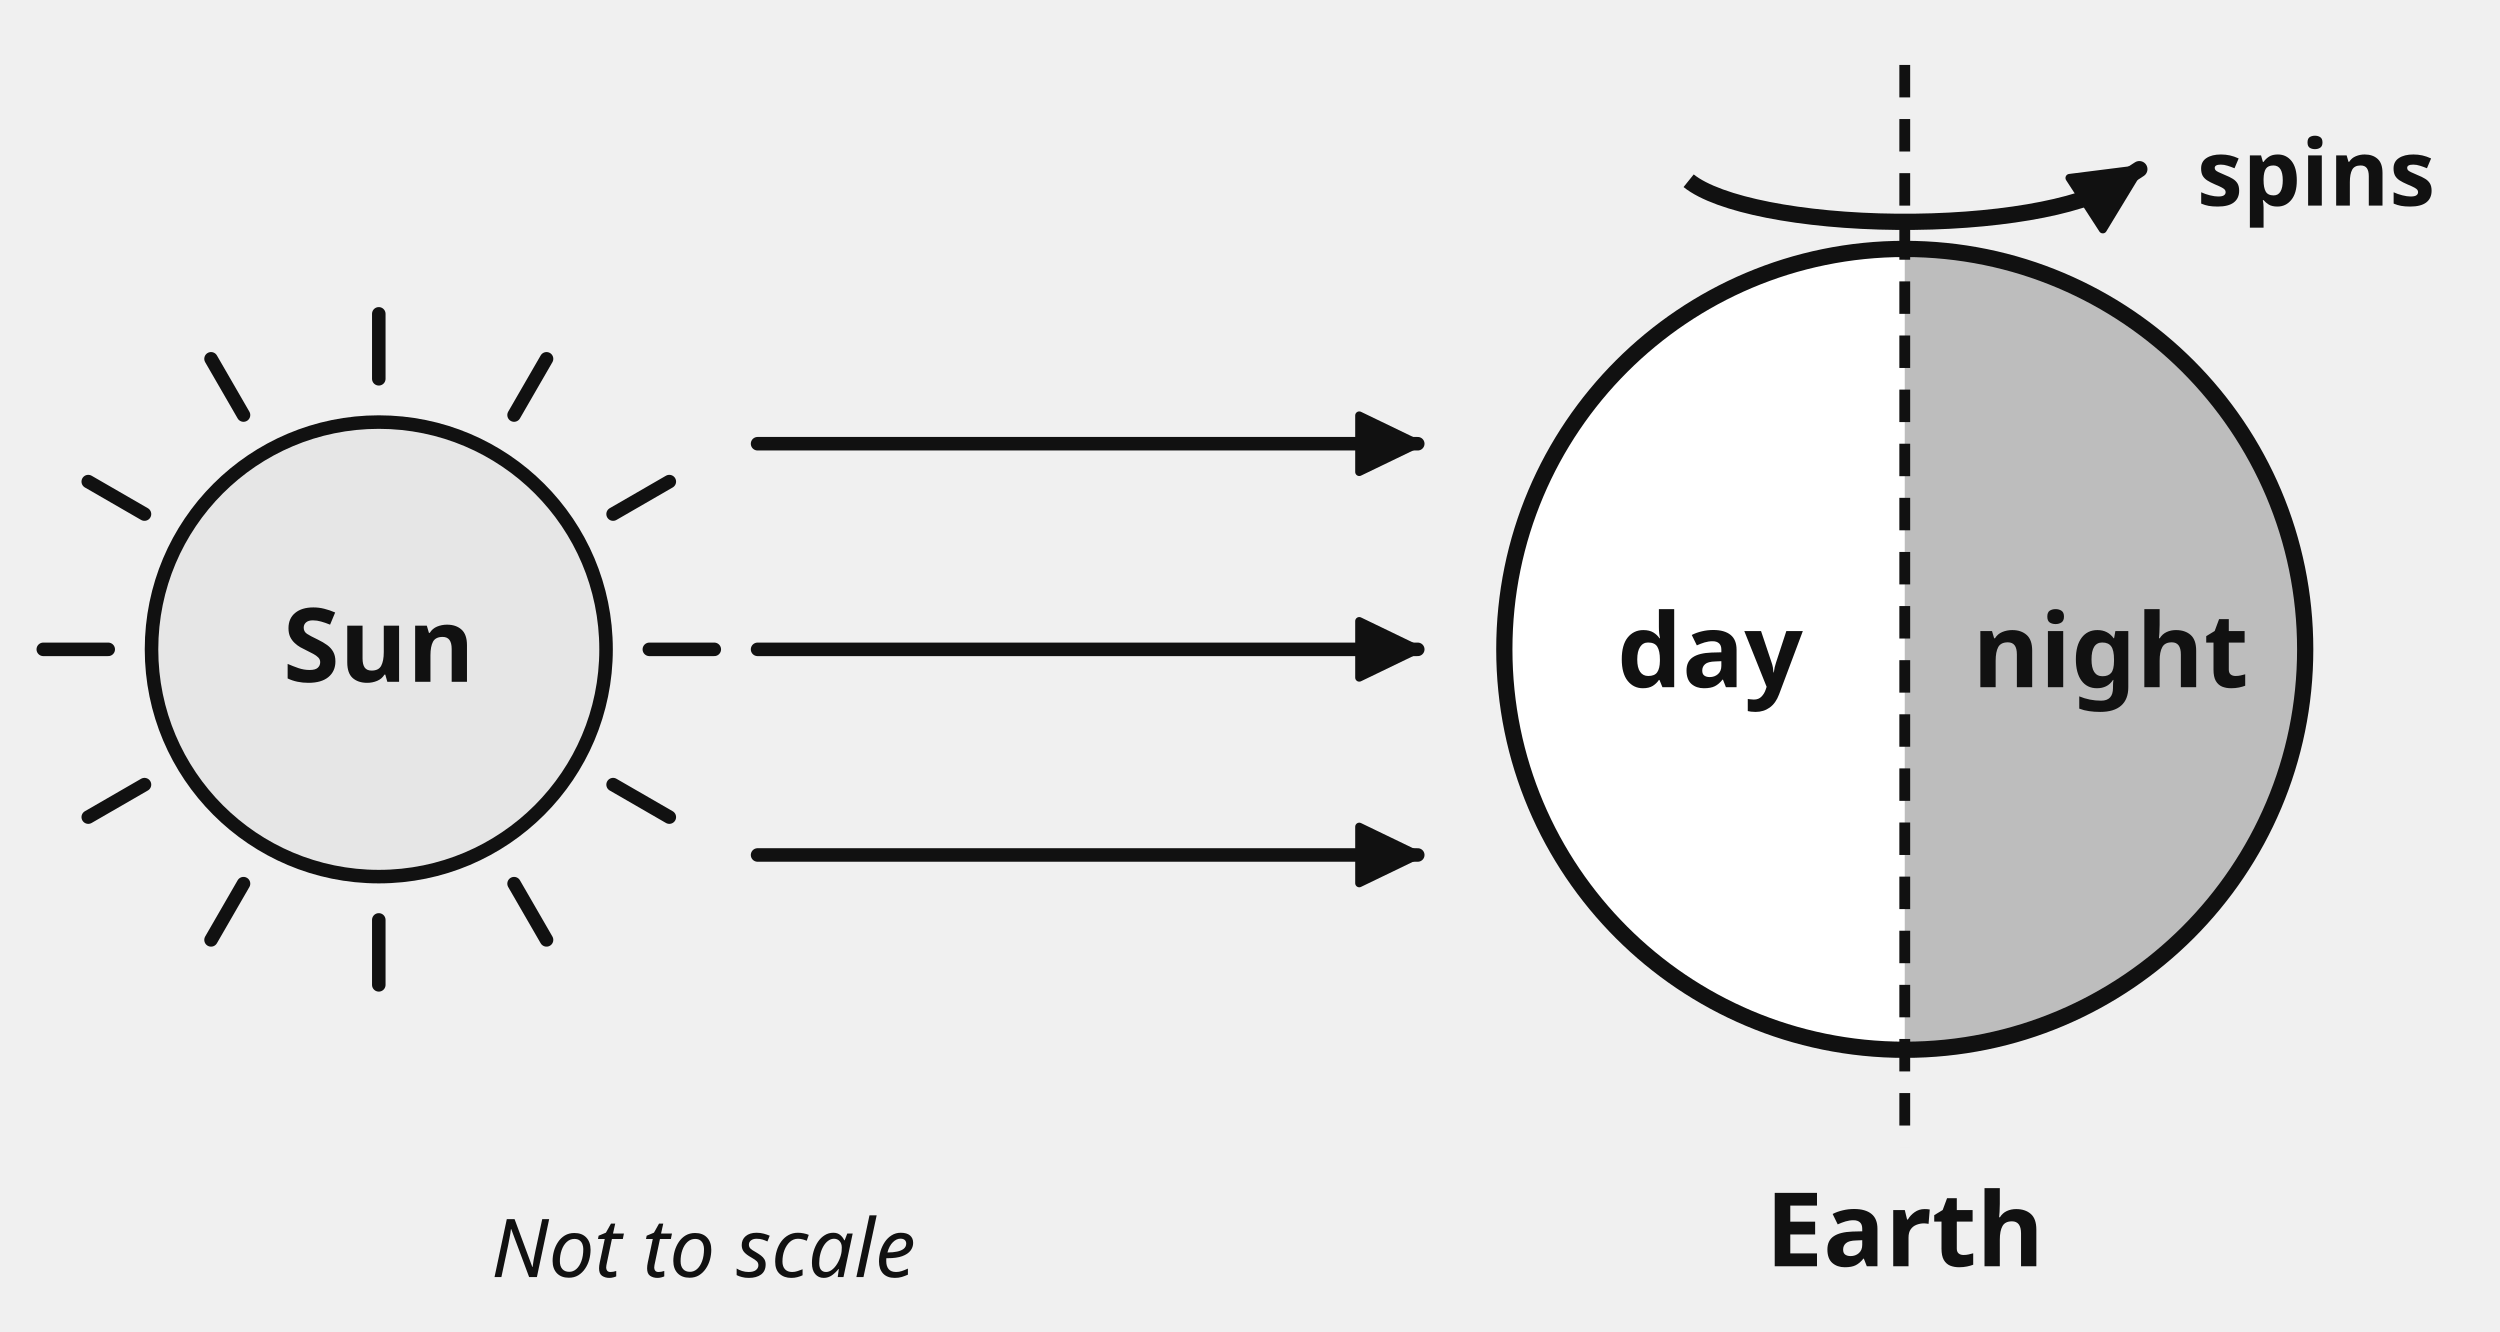
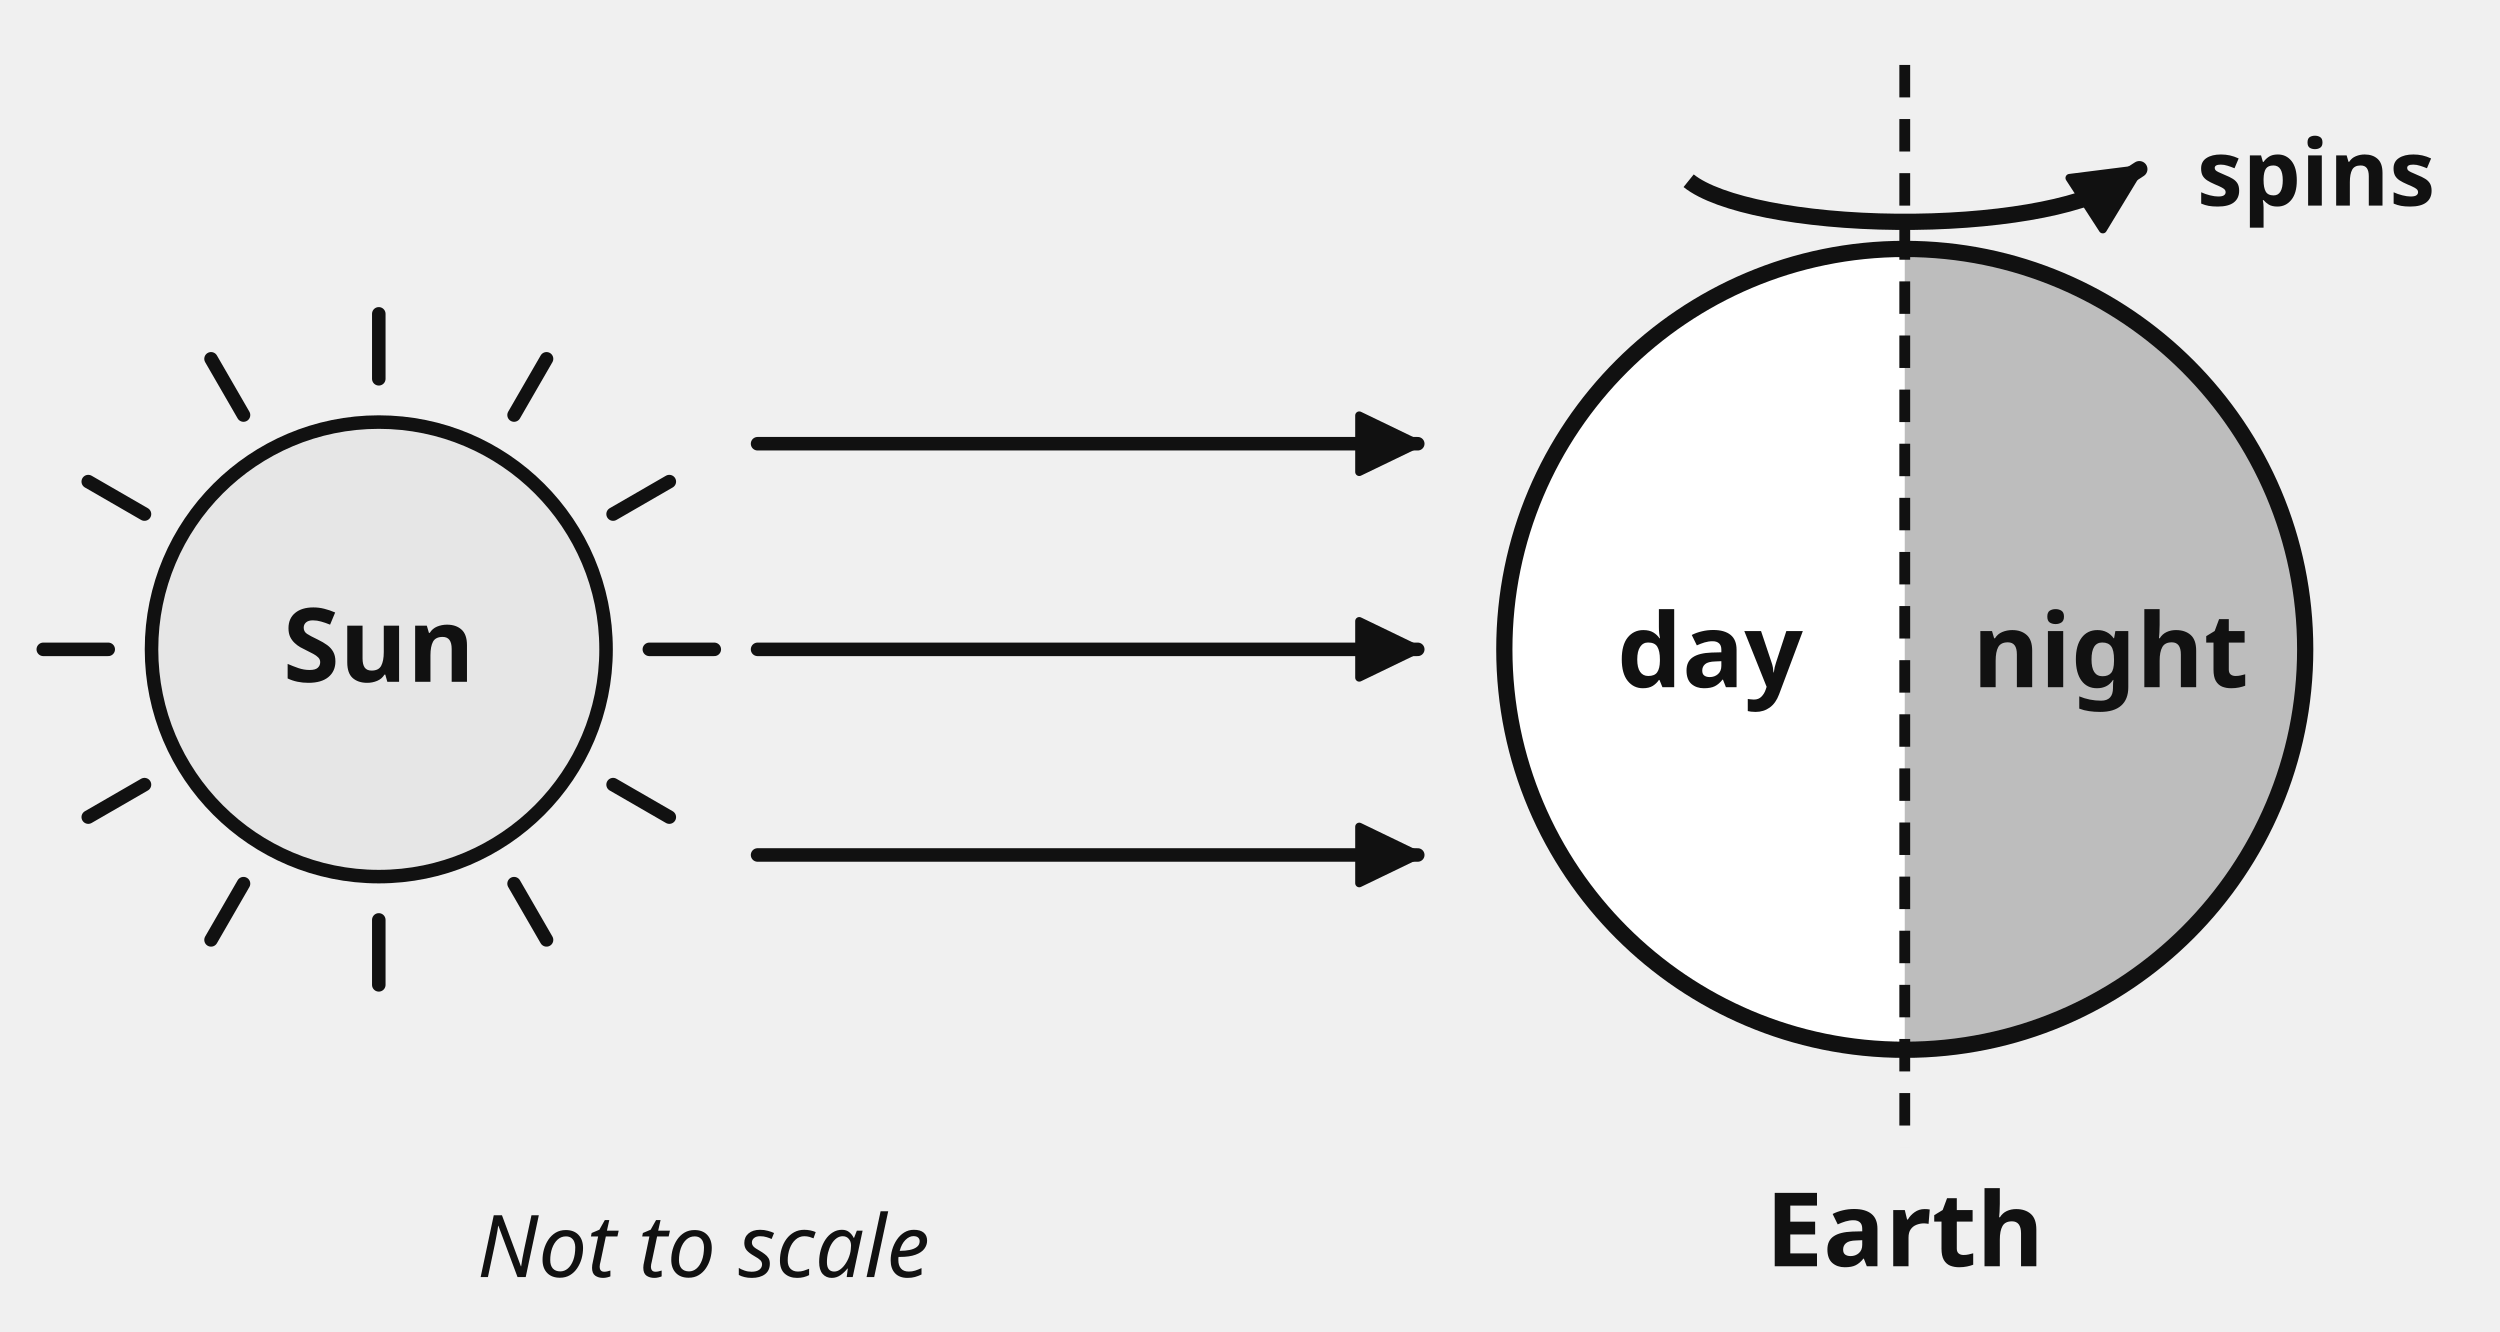
<svg xmlns="http://www.w3.org/2000/svg" viewBox="0 0 462 246" width="462" height="246" font-family="Atkinson Hyperlegible, Noto Sans, sans-serif">
  <circle cx="70" cy="120" r="42" fill="#e6e6e6" stroke="#111" stroke-width="2.5" />
  <line x1="120" y1="120" x2="132" y2="120" stroke="#111" stroke-width="2.5" stroke-linecap="round" />
  <line x1="113.3" y1="145" x2="123.69" y2="151" stroke="#111" stroke-width="2.5" stroke-linecap="round" />
  <line x1="95" y1="163.3" x2="101" y2="173.69" stroke="#111" stroke-width="2.5" stroke-linecap="round" />
  <line x1="70" y1="170" x2="70" y2="182" stroke="#111" stroke-width="2.5" stroke-linecap="round" />
  <line x1="45" y1="163.3" x2="39" y2="173.69" stroke="#111" stroke-width="2.5" stroke-linecap="round" />
  <line x1="26.7" y1="145" x2="16.31" y2="151" stroke="#111" stroke-width="2.5" stroke-linecap="round" />
  <line x1="20" y1="120" x2="8" y2="120" stroke="#111" stroke-width="2.5" stroke-linecap="round" />
  <line x1="26.7" y1="95" x2="16.31" y2="89" stroke="#111" stroke-width="2.5" stroke-linecap="round" />
  <line x1="45" y1="76.7" x2="39" y2="66.31" stroke="#111" stroke-width="2.5" stroke-linecap="round" />
  <line x1="70" y1="70" x2="70" y2="58" stroke="#111" stroke-width="2.5" stroke-linecap="round" />
  <line x1="95" y1="76.7" x2="101" y2="66.31" stroke="#111" stroke-width="2.5" stroke-linecap="round" />
  <line x1="113.3" y1="95" x2="123.69" y2="89" stroke="#111" stroke-width="2.5" stroke-linecap="round" />
  <text x="70" y="126" font-size="19" text-anchor="middle" fill="#111" font-weight="700">Sun</text>
  <line x1="140" y1="82" x2="262" y2="82" stroke="#111" stroke-width="2.5" stroke-linecap="round" />
  <path d="M 251.19 87.22 L 262 82 L 251.19 76.78 Z" fill="#111" stroke="#111" stroke-width="1.5" stroke-linejoin="round" />
  <line x1="140" y1="120" x2="262" y2="120" stroke="#111" stroke-width="2.5" stroke-linecap="round" />
  <path d="M 251.19 125.22 L 262 120 L 251.19 114.78 Z" fill="#111" stroke="#111" stroke-width="1.5" stroke-linejoin="round" />
  <line x1="140" y1="158" x2="262" y2="158" stroke="#111" stroke-width="2.5" stroke-linecap="round" />
  <path d="M 251.19 163.22 L 262 158 L 251.19 152.78 Z" fill="#111" stroke="#111" stroke-width="1.5" stroke-linejoin="round" />
  <circle cx="352" cy="120" r="74" fill="#fff" stroke="#111" stroke-width="0" />
  <path d="M 352 46 A 74 74 0 0 1 352 194 Z" fill="#bdbdbd" />
  <circle cx="352" cy="120" r="74" fill="none" stroke="#111" stroke-width="3" />
  <line x1="352" y1="12" x2="352" y2="212" stroke="#111" stroke-width="2" stroke-dasharray="6 4" />
  <path d="M 312.06 33.4 A 42 11 0 0 0 390.94 34.12" fill="none" stroke="#111" stroke-width="3" />
  <line x1="390.16" y1="34.63" x2="395.35" y2="31.26" stroke="#111" stroke-width="3" stroke-linecap="round" />
  <path d="M 388.6 42.38 L 395.35 31.26 L 382.45 32.89 Z" fill="#111" stroke="#111" stroke-width="1.5" stroke-linejoin="round" />
  <text x="406" y="38" font-size="17" text-anchor="start" fill="#111" font-weight="700">spins</text>
  <text x="316" y="127" font-size="19" text-anchor="middle" fill="#111" font-weight="700">day</text>
  <text x="390" y="127" font-size="19" text-anchor="middle" fill="#111" font-weight="700">night</text>
  <text x="352" y="234" font-size="19" text-anchor="middle" fill="#111" font-weight="700">Earth</text>
-   <text x="130" y="236" font-size="15" text-anchor="middle" fill="#111" font-style="italic">Not to scale</text>
+   <text x="130" y="236" font-size="16" text-anchor="middle" fill="#111" font-style="italic">Not to scale</text>
</svg>
